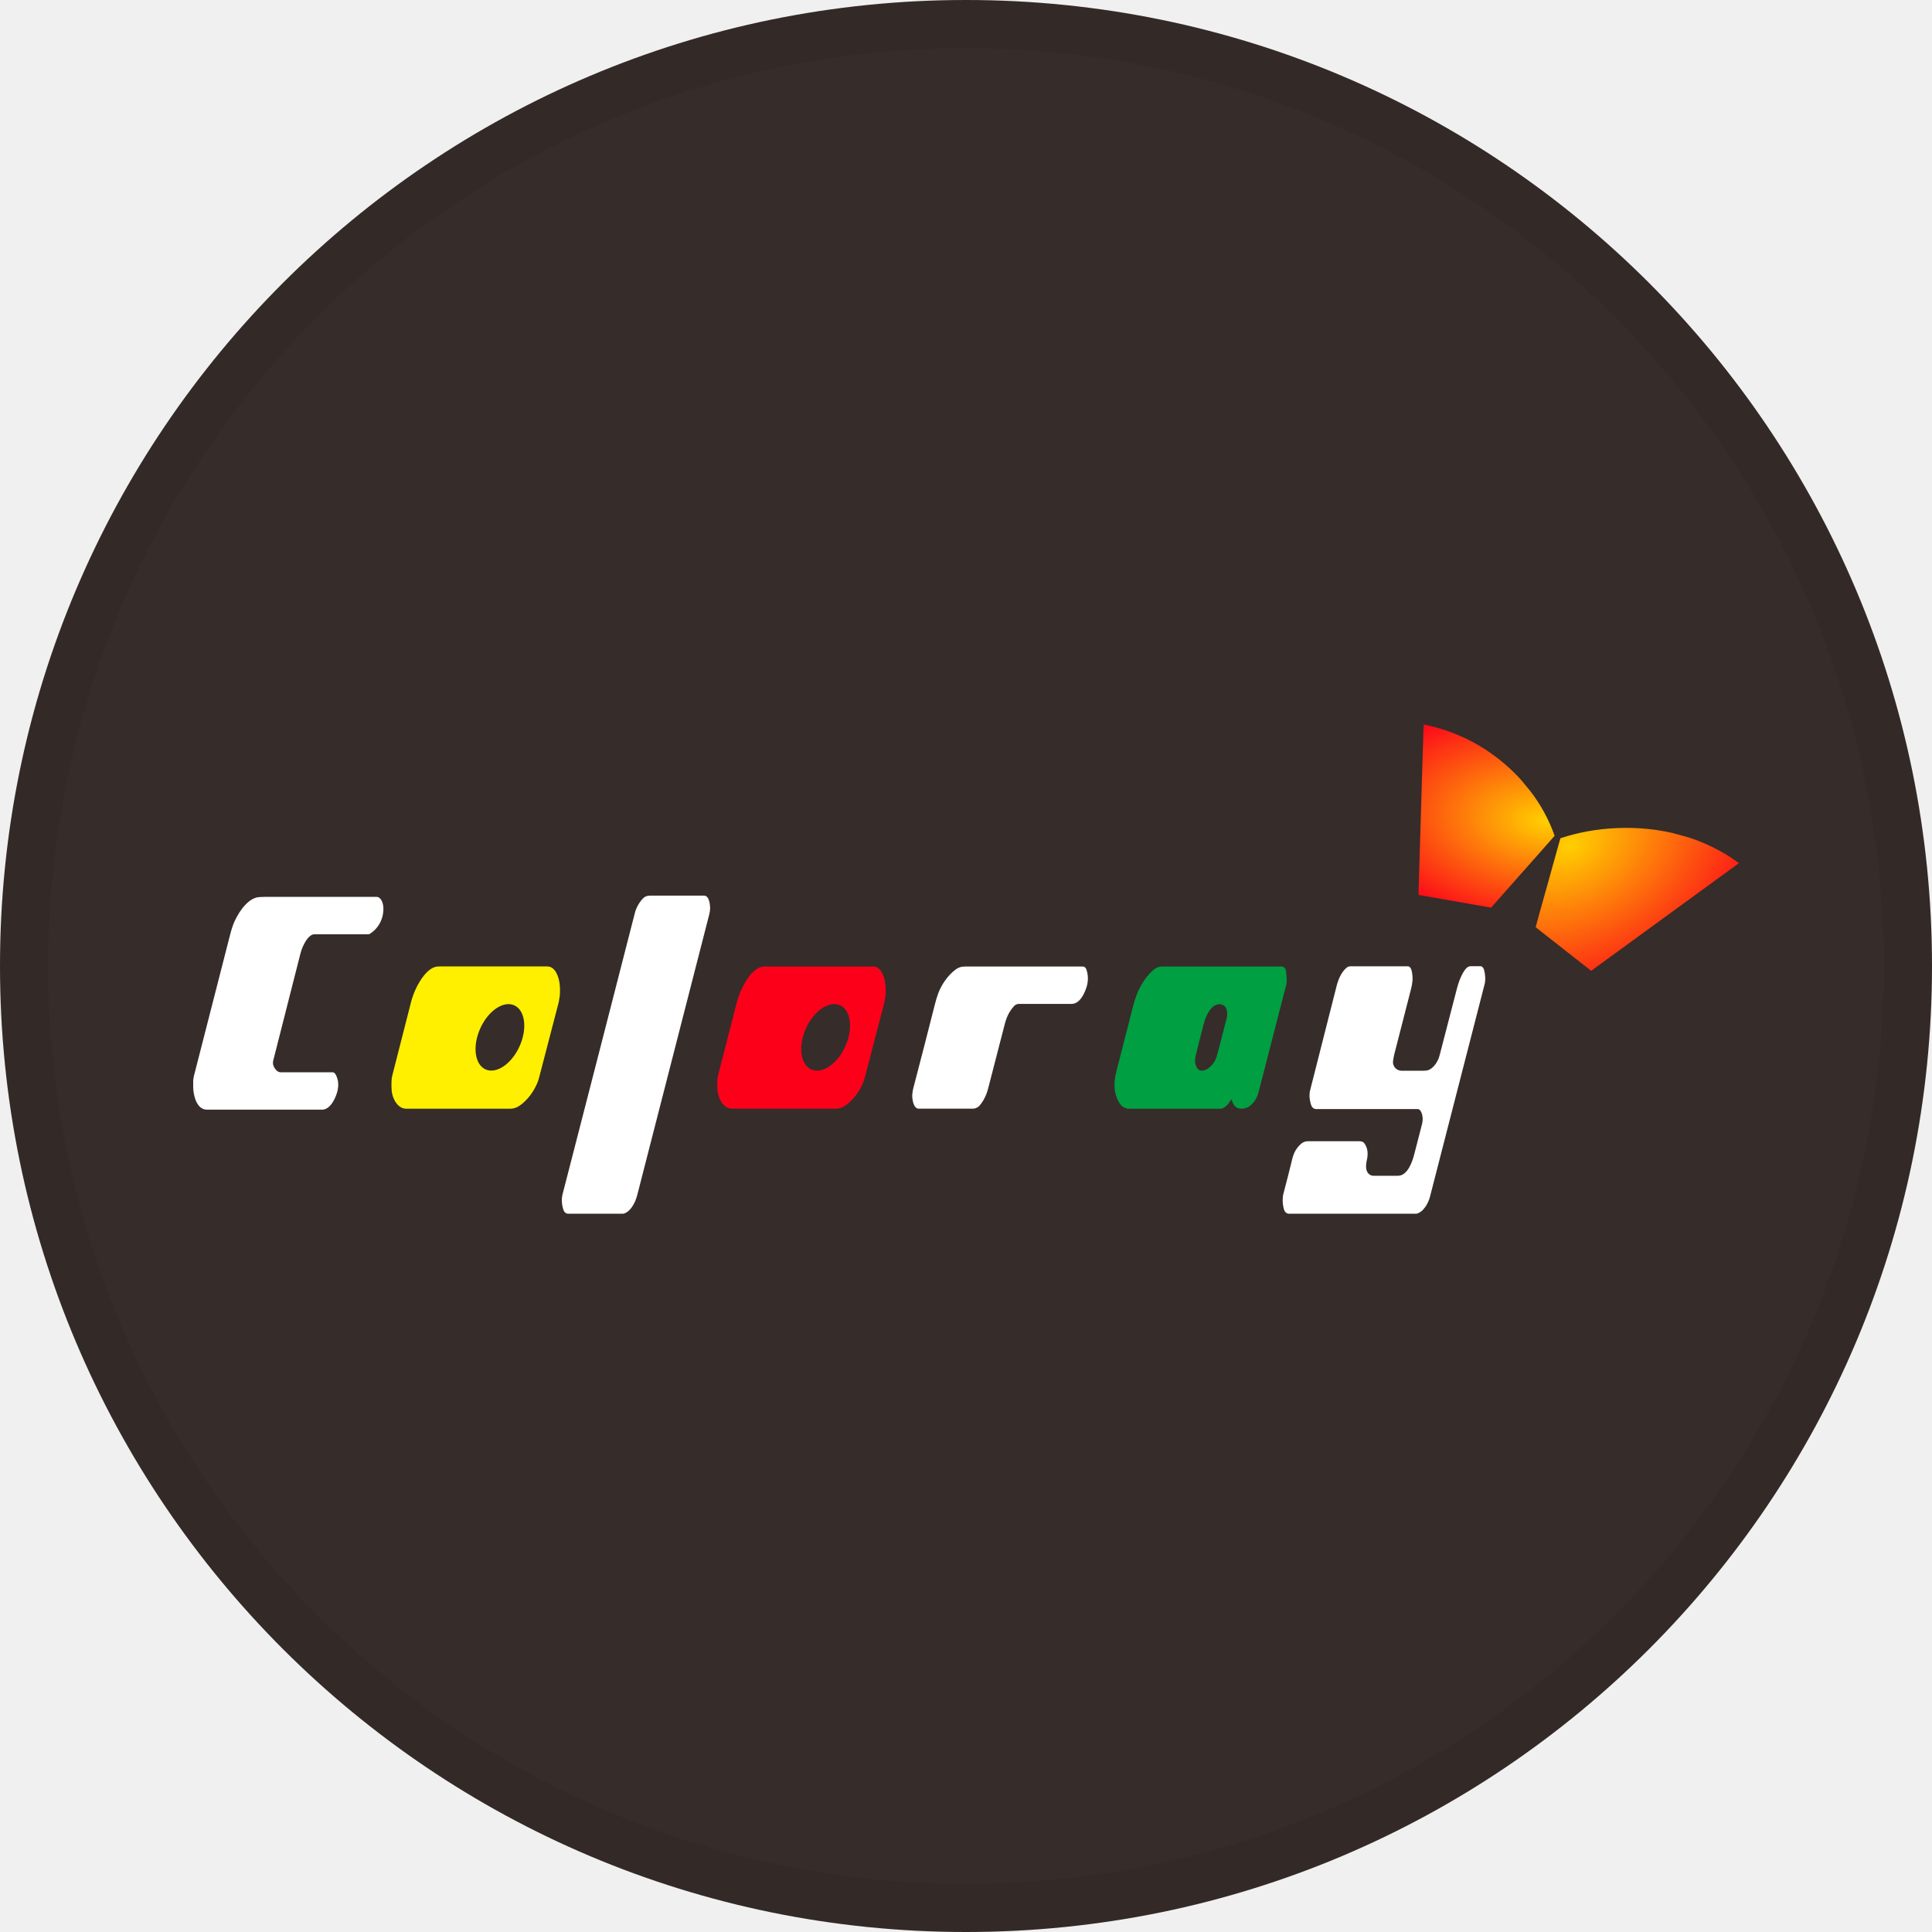
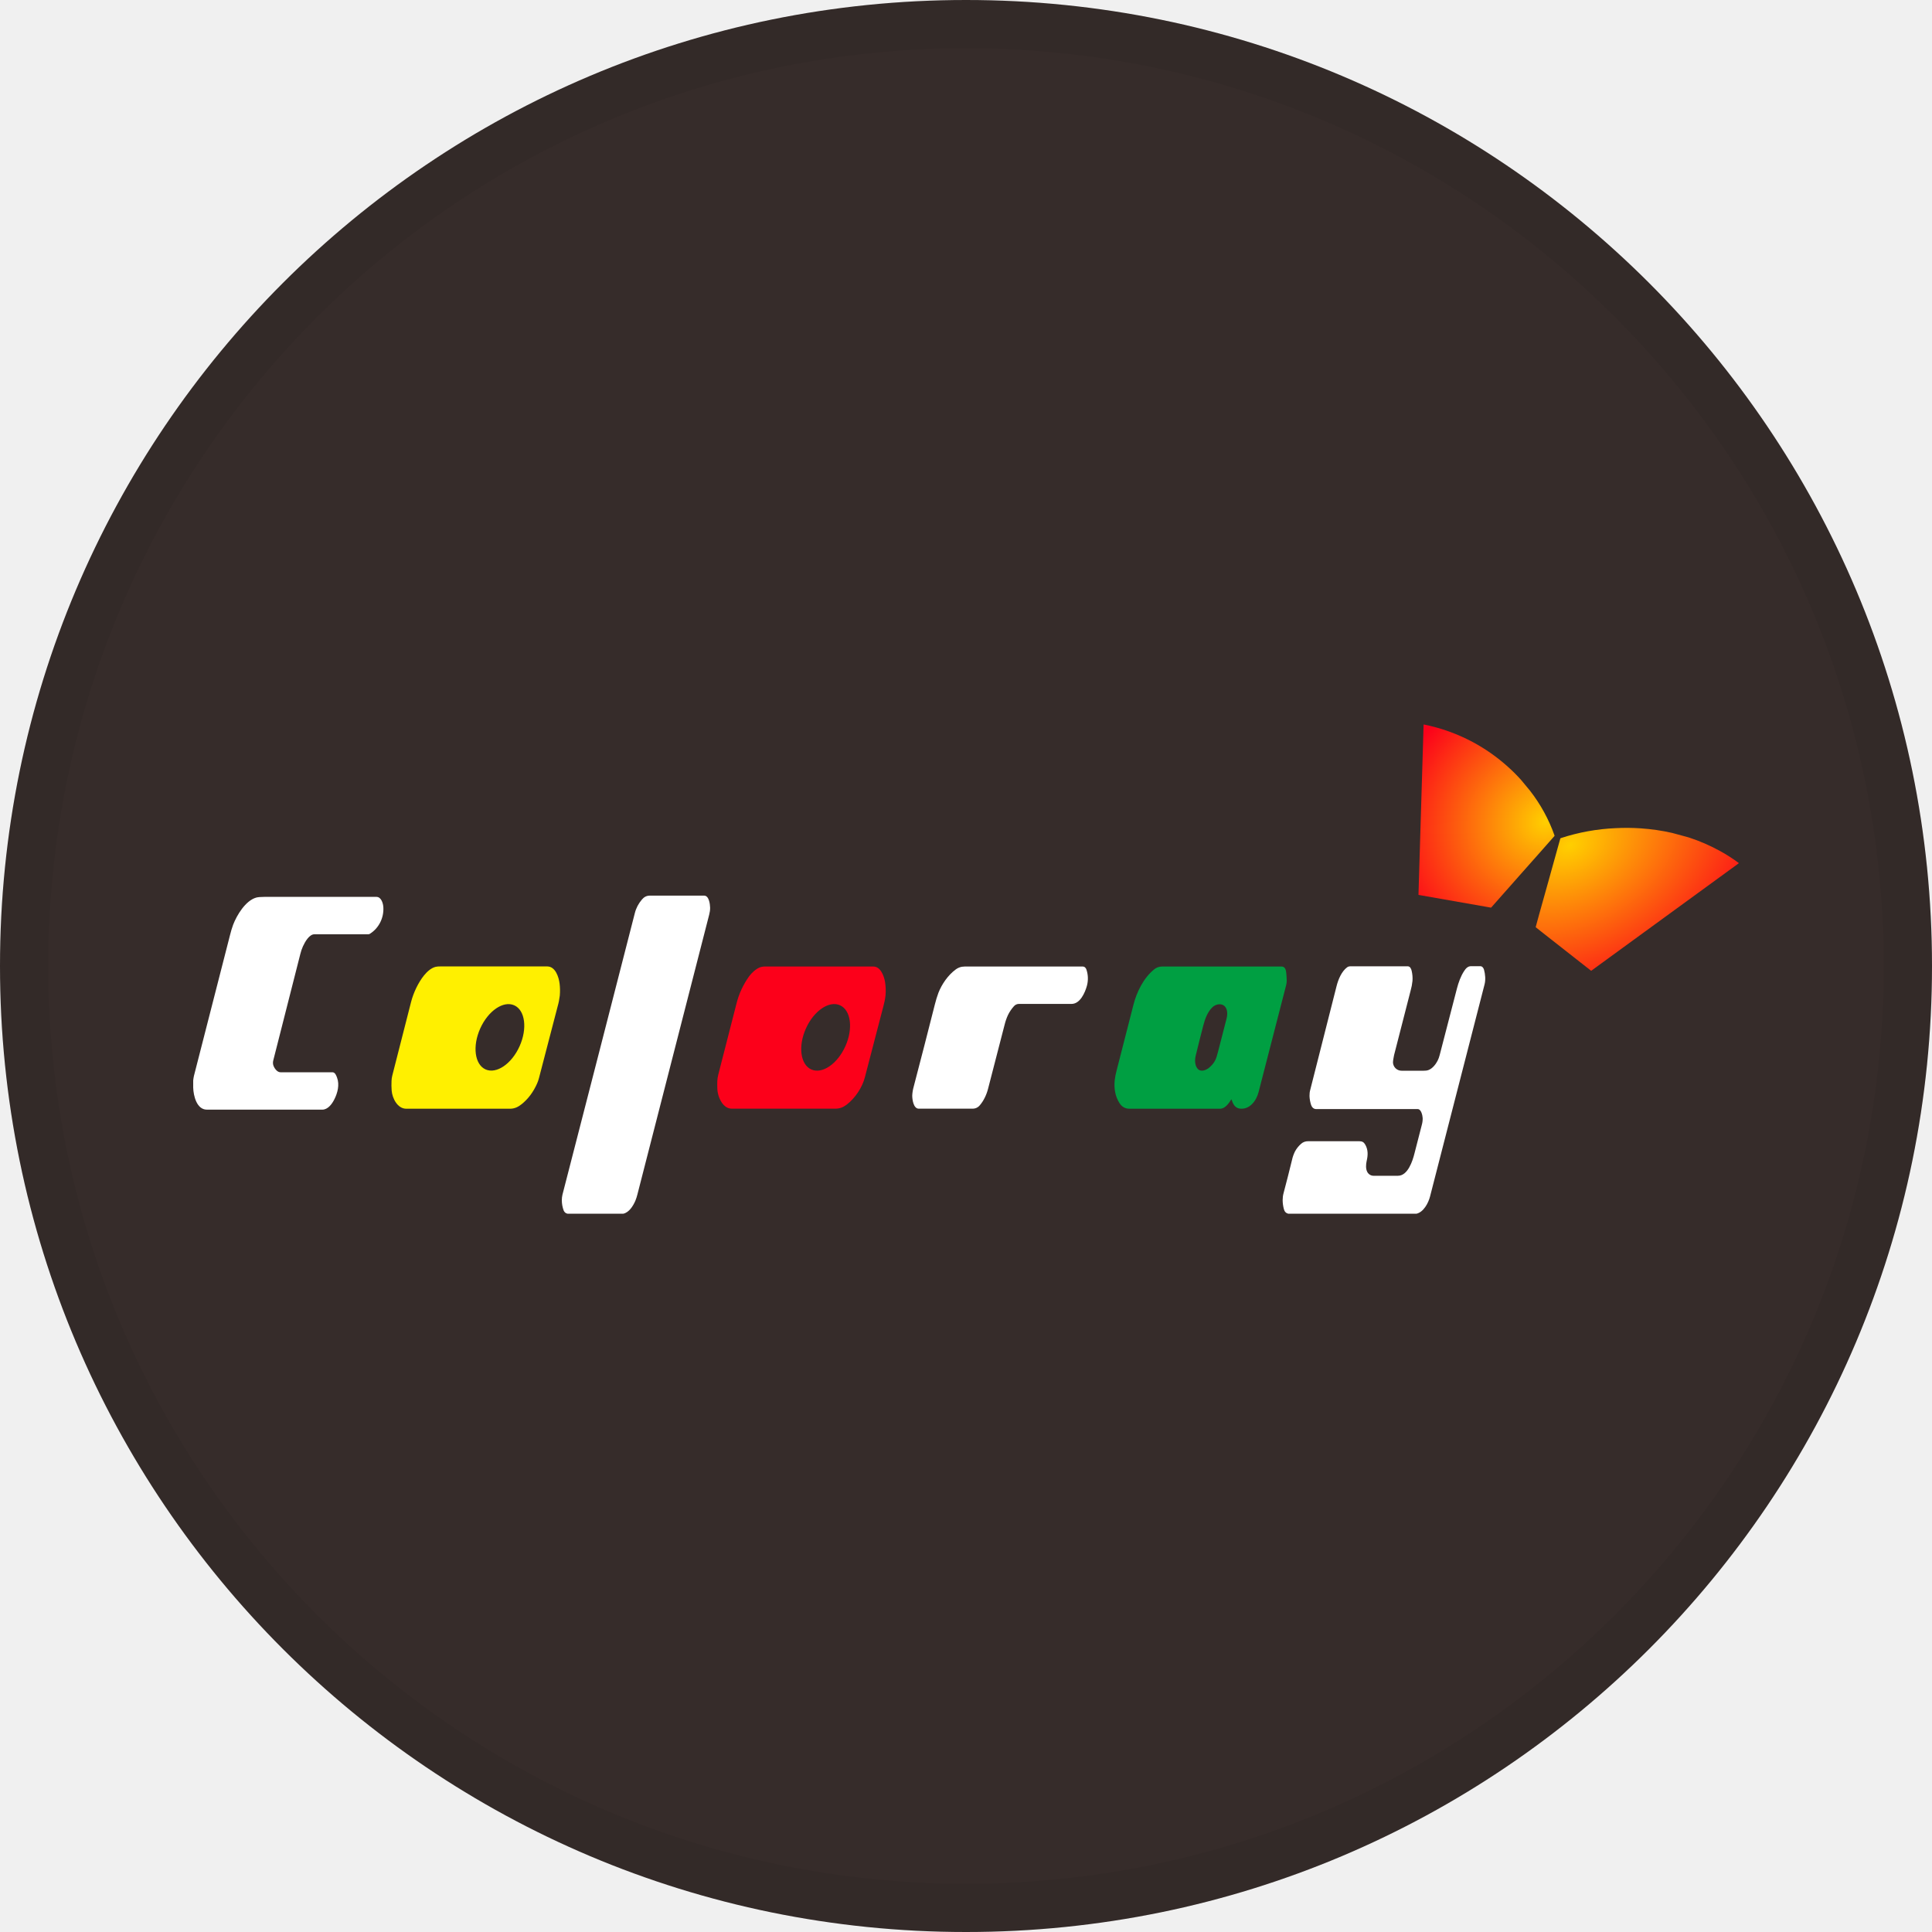
<svg xmlns="http://www.w3.org/2000/svg" width="40" height="40" viewBox="0 0 40 40" fill="none">
  <circle cx="20" cy="20" r="20" fill="#362C2A" />
  <path d="M32.184 17.296C32.066 16.962 31.894 16.649 31.676 16.369L31.491 16.146C31.405 16.05 31.314 15.959 31.217 15.873C30.997 15.675 30.754 15.504 30.493 15.364C30.175 15.194 29.834 15.071 29.48 15C29.476 14.999 29.474 15.001 29.474 15.005L29.368 18.522C29.368 18.523 29.368 18.524 29.368 18.524C29.368 18.525 29.369 18.526 29.369 18.527C29.369 18.527 29.37 18.528 29.371 18.528C29.372 18.529 29.372 18.529 29.373 18.529C30.038 18.647 30.536 18.734 30.866 18.791C30.872 18.792 30.877 18.789 30.881 18.781L31.203 18.417L31.454 18.133L31.712 17.842L31.922 17.605L32.182 17.31C32.184 17.308 32.185 17.306 32.185 17.304C32.185 17.301 32.185 17.299 32.184 17.296Z" fill="url(#paint0_radial_18553_55768)" />
  <path d="M35.997 17.866C35.877 17.777 35.752 17.697 35.622 17.625C35.412 17.508 35.191 17.412 34.963 17.338L34.621 17.245C34.407 17.196 34.189 17.165 33.971 17.15C33.797 17.138 33.622 17.137 33.448 17.146C33.063 17.163 32.682 17.232 32.316 17.352C32.312 17.353 32.31 17.355 32.307 17.357C32.305 17.36 32.303 17.363 32.303 17.366L32.169 17.847L32.051 18.272L31.87 18.919L31.796 19.19C31.795 19.192 31.795 19.194 31.796 19.195C31.796 19.197 31.798 19.199 31.799 19.2L31.94 19.312L32.94 20.097C32.941 20.098 32.943 20.098 32.944 20.098C32.945 20.098 32.946 20.098 32.947 20.097L35.441 18.28L35.997 17.875C36.001 17.872 36.001 17.869 35.997 17.866ZM34.594 17.244C34.593 17.244 34.591 17.244 34.59 17.244C34.591 17.244 34.592 17.244 34.594 17.244V17.244ZM34.588 17.245C34.587 17.245 34.587 17.246 34.586 17.247C34.587 17.246 34.587 17.245 34.588 17.245V17.245ZM34.584 17.248C34.583 17.249 34.583 17.249 34.583 17.25C34.583 17.249 34.583 17.249 34.583 17.248L34.584 17.248ZM34.581 17.253C34.58 17.255 34.58 17.257 34.58 17.259C34.58 17.256 34.58 17.255 34.581 17.253V17.253Z" fill="url(#paint1_radial_18553_55768)" />
  <path d="M12.902 25.129H11.752C11.734 25.126 11.717 25.118 11.703 25.107C11.689 25.095 11.678 25.08 11.671 25.064C11.645 24.995 11.632 24.922 11.632 24.849C11.632 24.811 11.636 24.772 11.645 24.735C12.151 22.773 12.65 20.831 13.143 18.907C13.169 18.802 13.22 18.705 13.291 18.623C13.334 18.572 13.385 18.543 13.455 18.543C13.802 18.544 14.177 18.544 14.579 18.543C14.68 18.543 14.7 18.719 14.702 18.791C14.703 18.839 14.696 18.887 14.684 18.933C14.187 20.866 13.692 22.798 13.197 24.729C13.186 24.773 13.172 24.817 13.155 24.859C13.111 24.962 13.025 25.105 12.902 25.129Z" fill="white" />
  <path d="M4 22.519V22.369C4.003 22.337 4.009 22.304 4.016 22.272C4.267 21.297 4.515 20.326 4.762 19.361C4.779 19.289 4.801 19.218 4.826 19.148C4.902 18.948 5.082 18.648 5.303 18.584C5.339 18.574 5.395 18.569 5.47 18.569C6.289 18.57 7.064 18.57 7.794 18.569C7.895 18.569 7.933 18.706 7.937 18.785C7.949 19.001 7.847 19.214 7.66 19.332C7.649 19.34 7.635 19.344 7.622 19.343C7.256 19.343 6.885 19.343 6.511 19.343C6.401 19.343 6.314 19.502 6.272 19.593C6.249 19.644 6.231 19.697 6.218 19.751C6.032 20.489 5.845 21.224 5.658 21.954C5.65 21.985 5.649 22.018 5.657 22.049C5.673 22.108 5.734 22.2 5.806 22.2C6.175 22.2 6.534 22.2 6.882 22.2C6.939 22.2 6.963 22.27 6.979 22.313C7.033 22.459 6.99 22.628 6.921 22.763C6.873 22.859 6.787 22.974 6.673 22.974H4.282C4.071 22.973 4.005 22.684 4 22.519Z" fill="white" />
  <path d="M29.325 25.129H26.672C26.625 25.117 26.594 25.085 26.581 25.032C26.565 24.971 26.556 24.909 26.556 24.846C26.556 24.797 26.562 24.749 26.575 24.702C26.633 24.484 26.691 24.256 26.749 24.018C26.762 23.956 26.783 23.897 26.811 23.84C26.843 23.78 26.886 23.727 26.937 23.682C26.976 23.646 27.028 23.627 27.082 23.628C27.458 23.629 27.813 23.629 28.146 23.628C28.204 23.628 28.238 23.649 28.266 23.698C28.328 23.806 28.323 23.919 28.295 24.038C28.28 24.105 28.273 24.2 28.308 24.264C28.321 24.288 28.339 24.307 28.361 24.321C28.384 24.335 28.409 24.343 28.436 24.343H28.943C29.148 24.343 29.246 24.037 29.285 23.881C29.332 23.693 29.383 23.494 29.438 23.286C29.45 23.242 29.456 23.196 29.455 23.15C29.452 23.096 29.426 22.962 29.35 22.962H27.248C27.198 22.962 27.162 22.925 27.146 22.88C27.126 22.819 27.114 22.756 27.112 22.692C27.111 22.647 27.116 22.603 27.128 22.561C27.316 21.821 27.497 21.106 27.672 20.417C27.706 20.28 27.776 20.111 27.892 20.026C27.922 20.004 27.953 20.006 27.989 20.006C28.378 20.006 28.763 20.006 29.144 20.006C29.195 20.006 29.217 20.056 29.227 20.1C29.243 20.168 29.249 20.238 29.244 20.308C29.237 20.377 29.224 20.445 29.205 20.511C29.091 20.953 28.977 21.397 28.863 21.844C28.858 21.865 28.854 21.887 28.851 21.908C28.845 21.937 28.841 21.967 28.84 21.997C28.842 22.043 28.861 22.086 28.894 22.118C28.927 22.15 28.971 22.168 29.017 22.168C29.165 22.167 29.318 22.167 29.477 22.168C29.511 22.169 29.544 22.165 29.575 22.154C29.656 22.124 29.724 22.038 29.763 21.963C29.782 21.925 29.797 21.885 29.807 21.844C29.922 21.398 30.041 20.94 30.164 20.467C30.196 20.343 30.243 20.21 30.314 20.103C30.346 20.053 30.389 20.004 30.454 20.004C30.52 20.004 30.585 20.004 30.648 20.004C30.689 20.004 30.715 20.041 30.725 20.077C30.751 20.174 30.761 20.285 30.736 20.382C30.343 21.913 29.966 23.377 29.607 24.774C29.572 24.908 29.473 25.097 29.325 25.129Z" fill="white" />
  <path d="M11.12 22.433C11.04 22.613 10.932 22.756 10.796 22.864C10.724 22.921 10.65 22.955 10.559 22.955C9.894 22.955 9.178 22.955 8.411 22.955C8.226 22.955 8.121 22.733 8.109 22.58C8.104 22.514 8.103 22.449 8.106 22.384C8.107 22.345 8.112 22.306 8.122 22.268C8.258 21.734 8.388 21.226 8.511 20.744C8.56 20.553 8.66 20.341 8.781 20.192C8.841 20.119 8.923 20.042 9.016 20.018C9.047 20.011 9.078 20.008 9.11 20.009C9.842 20.009 10.583 20.009 11.331 20.009C11.5 20.009 11.57 20.232 11.586 20.366C11.596 20.448 11.597 20.53 11.59 20.613C11.581 20.687 11.567 20.761 11.546 20.834C11.412 21.348 11.283 21.843 11.159 22.32C11.149 22.359 11.136 22.397 11.12 22.433ZM10.053 22.141C10.279 22.241 10.594 22.026 10.758 21.66C10.922 21.294 10.872 20.915 10.647 20.814C10.421 20.713 10.106 20.928 9.942 21.295C9.778 21.661 9.828 22.04 10.053 22.141Z" fill="#FFF000" />
  <path d="M15.153 22.954C15.059 22.954 14.987 22.897 14.937 22.817C14.881 22.727 14.851 22.623 14.851 22.517C14.848 22.425 14.848 22.34 14.87 22.254C15.005 21.73 15.131 21.238 15.248 20.779C15.298 20.575 15.388 20.383 15.511 20.212C15.562 20.143 15.646 20.062 15.733 20.028C15.771 20.015 15.812 20.009 15.852 20.011C16.551 20.012 17.294 20.012 18.083 20.011C18.235 20.011 18.305 20.215 18.325 20.336C18.338 20.425 18.342 20.517 18.334 20.607C18.326 20.682 18.311 20.756 18.291 20.828C18.156 21.345 18.028 21.836 17.907 22.302C17.853 22.513 17.707 22.735 17.528 22.872C17.453 22.928 17.383 22.954 17.291 22.954L15.153 22.954ZM16.797 22.142C17.023 22.243 17.339 22.027 17.503 21.66C17.667 21.294 17.617 20.914 17.391 20.813C17.165 20.712 16.849 20.928 16.685 21.295C16.521 21.662 16.571 22.041 16.797 22.142Z" fill="#FC001A" />
  <path d="M20.456 22.545C20.424 22.668 20.365 22.792 20.285 22.885C20.268 22.906 20.247 22.923 20.222 22.935C20.198 22.947 20.172 22.953 20.145 22.954C19.761 22.954 19.386 22.954 19.022 22.954C18.91 22.954 18.886 22.758 18.887 22.68C18.89 22.619 18.9 22.558 18.917 22.499C19.067 21.927 19.213 21.358 19.356 20.793C19.376 20.713 19.4 20.633 19.429 20.555C19.501 20.372 19.628 20.19 19.784 20.074C19.822 20.045 19.866 20.025 19.913 20.016C19.953 20.011 19.993 20.009 20.033 20.011C20.78 20.012 21.575 20.012 22.416 20.011C22.456 20.011 22.482 20.039 22.494 20.076C22.53 20.184 22.533 20.301 22.503 20.411C22.464 20.552 22.363 20.785 22.185 20.785H21.096C21.076 20.785 21.056 20.789 21.038 20.798C21.02 20.806 21.003 20.819 20.991 20.834C20.942 20.889 20.901 20.949 20.869 21.015C20.839 21.08 20.816 21.148 20.799 21.217C20.686 21.656 20.572 22.099 20.456 22.545Z" fill="white" />
  <path d="M25.498 22.765C25.498 22.764 25.497 22.763 25.496 22.763C25.495 22.762 25.494 22.762 25.493 22.762C25.492 22.763 25.492 22.763 25.491 22.764C25.44 22.848 25.361 22.955 25.261 22.955C24.643 22.955 24.018 22.955 23.385 22.955C23.297 22.955 23.229 22.917 23.18 22.842C23.087 22.699 23.062 22.532 23.079 22.366C23.086 22.301 23.099 22.236 23.116 22.172C23.236 21.707 23.353 21.252 23.466 20.806C23.534 20.537 23.677 20.247 23.894 20.071C23.94 20.032 23.998 20.011 24.059 20.011C24.892 20.011 25.717 20.011 26.534 20.011C26.611 20.011 26.625 20.088 26.631 20.149C26.636 20.198 26.639 20.248 26.64 20.3C26.64 20.333 26.637 20.366 26.628 20.398C26.435 21.146 26.245 21.883 26.058 22.609C26.012 22.79 25.873 22.979 25.666 22.952C25.567 22.939 25.524 22.85 25.498 22.765ZM25.106 20.85C25.003 20.946 24.95 21.089 24.912 21.235C24.858 21.442 24.806 21.65 24.755 21.86C24.735 21.943 24.736 22.054 24.792 22.123C24.858 22.205 24.974 22.157 25.038 22.102C25.113 22.038 25.163 21.964 25.188 21.881C25.209 21.811 25.226 21.746 25.241 21.686C25.293 21.481 25.344 21.281 25.395 21.088C25.418 20.997 25.419 20.867 25.33 20.813C25.261 20.771 25.163 20.797 25.106 20.85V20.85Z" fill="#009F42" />
  <circle cx="20" cy="20" r="19.5" stroke="black" stroke-opacity="0.05" />
  <defs>
-     <radialGradient id="paint0_radial_18553_55768" cx="0" cy="0" r="1" gradientTransform="matrix(-3 1.5 -2.98339 -1.90227 32 17)" gradientUnits="userSpaceOnUse">
+     <radialGradient id="paint0_radial_18553_55768" cx="0" cy="0" r="1" gradientUnits="userSpaceOnUse" gradientTransform="translate(32 17) rotate(153.435) scale(3.3541 3.03565)">
      <stop stop-color="#FFCF00" />
      <stop offset="1" stop-color="#FC001A" />
    </radialGradient>
    <radialGradient id="paint1_radial_18553_55768" cx="0" cy="0" r="1" gradientUnits="userSpaceOnUse" gradientTransform="translate(32.5 17.4998) rotate(63.4349) scale(3.3541 4.76799)">
      <stop stop-color="#FFCF00" />
      <stop offset="1" stop-color="#FC001A" />
    </radialGradient>
  </defs>
</svg>
